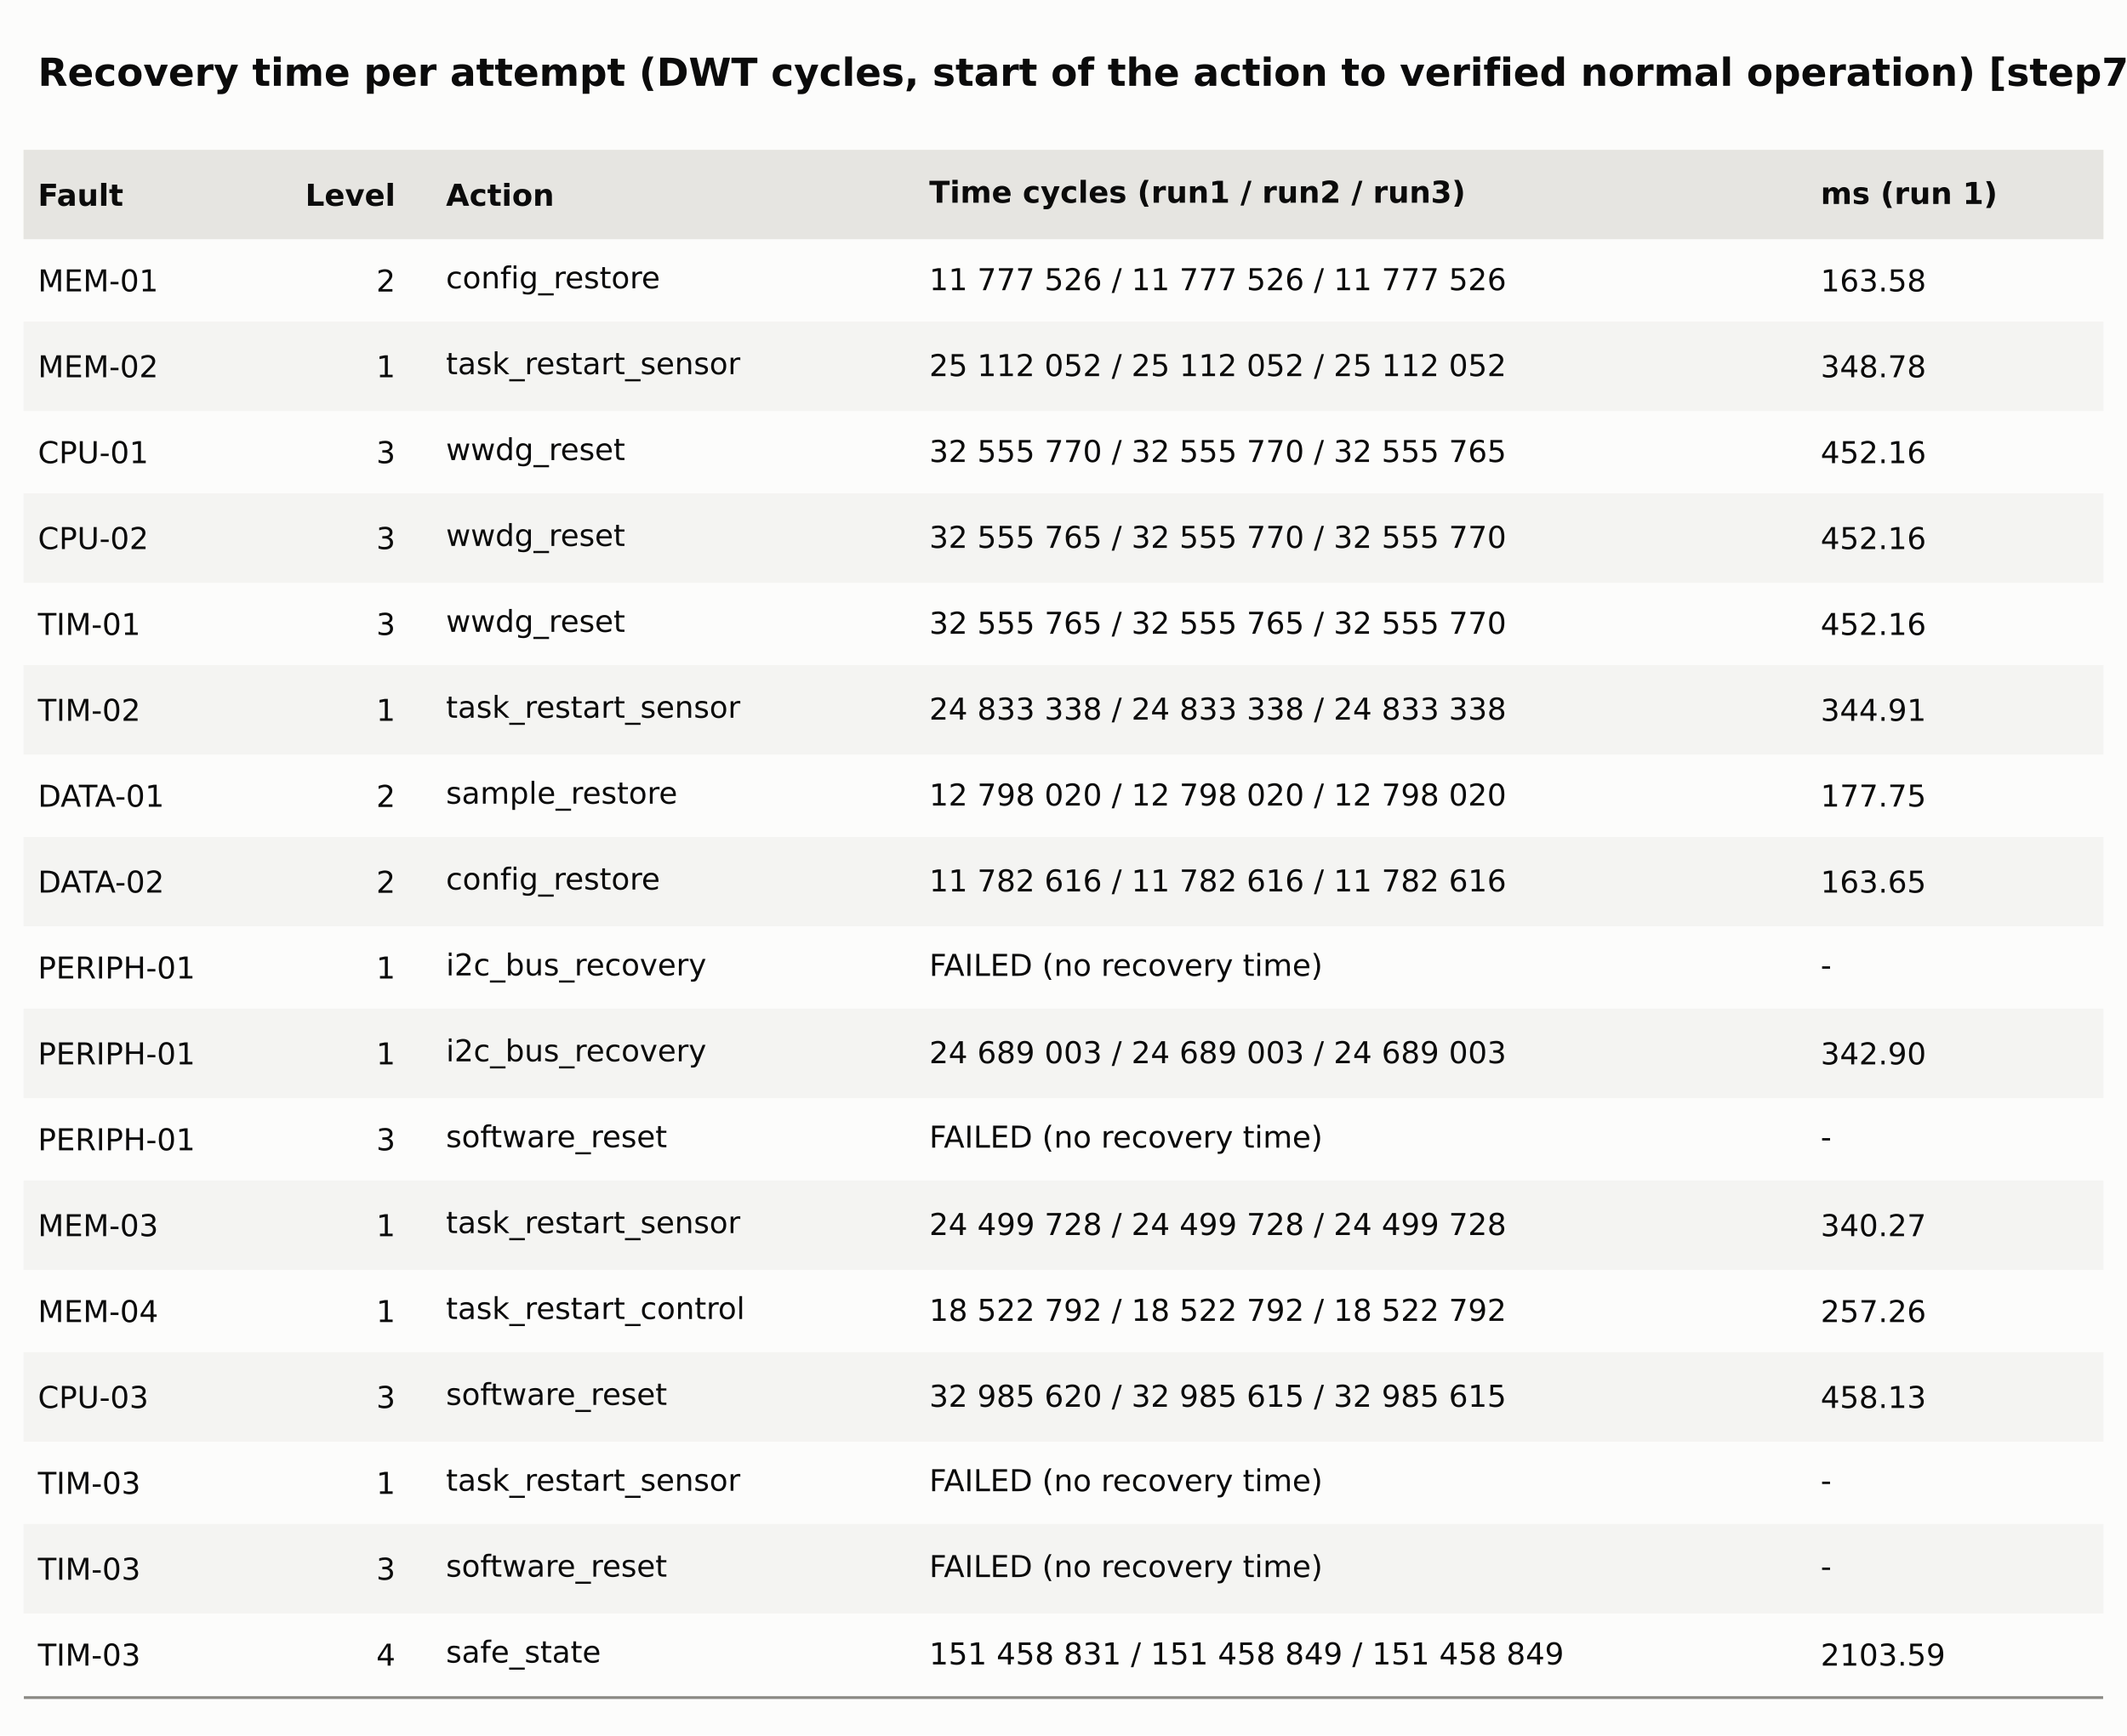
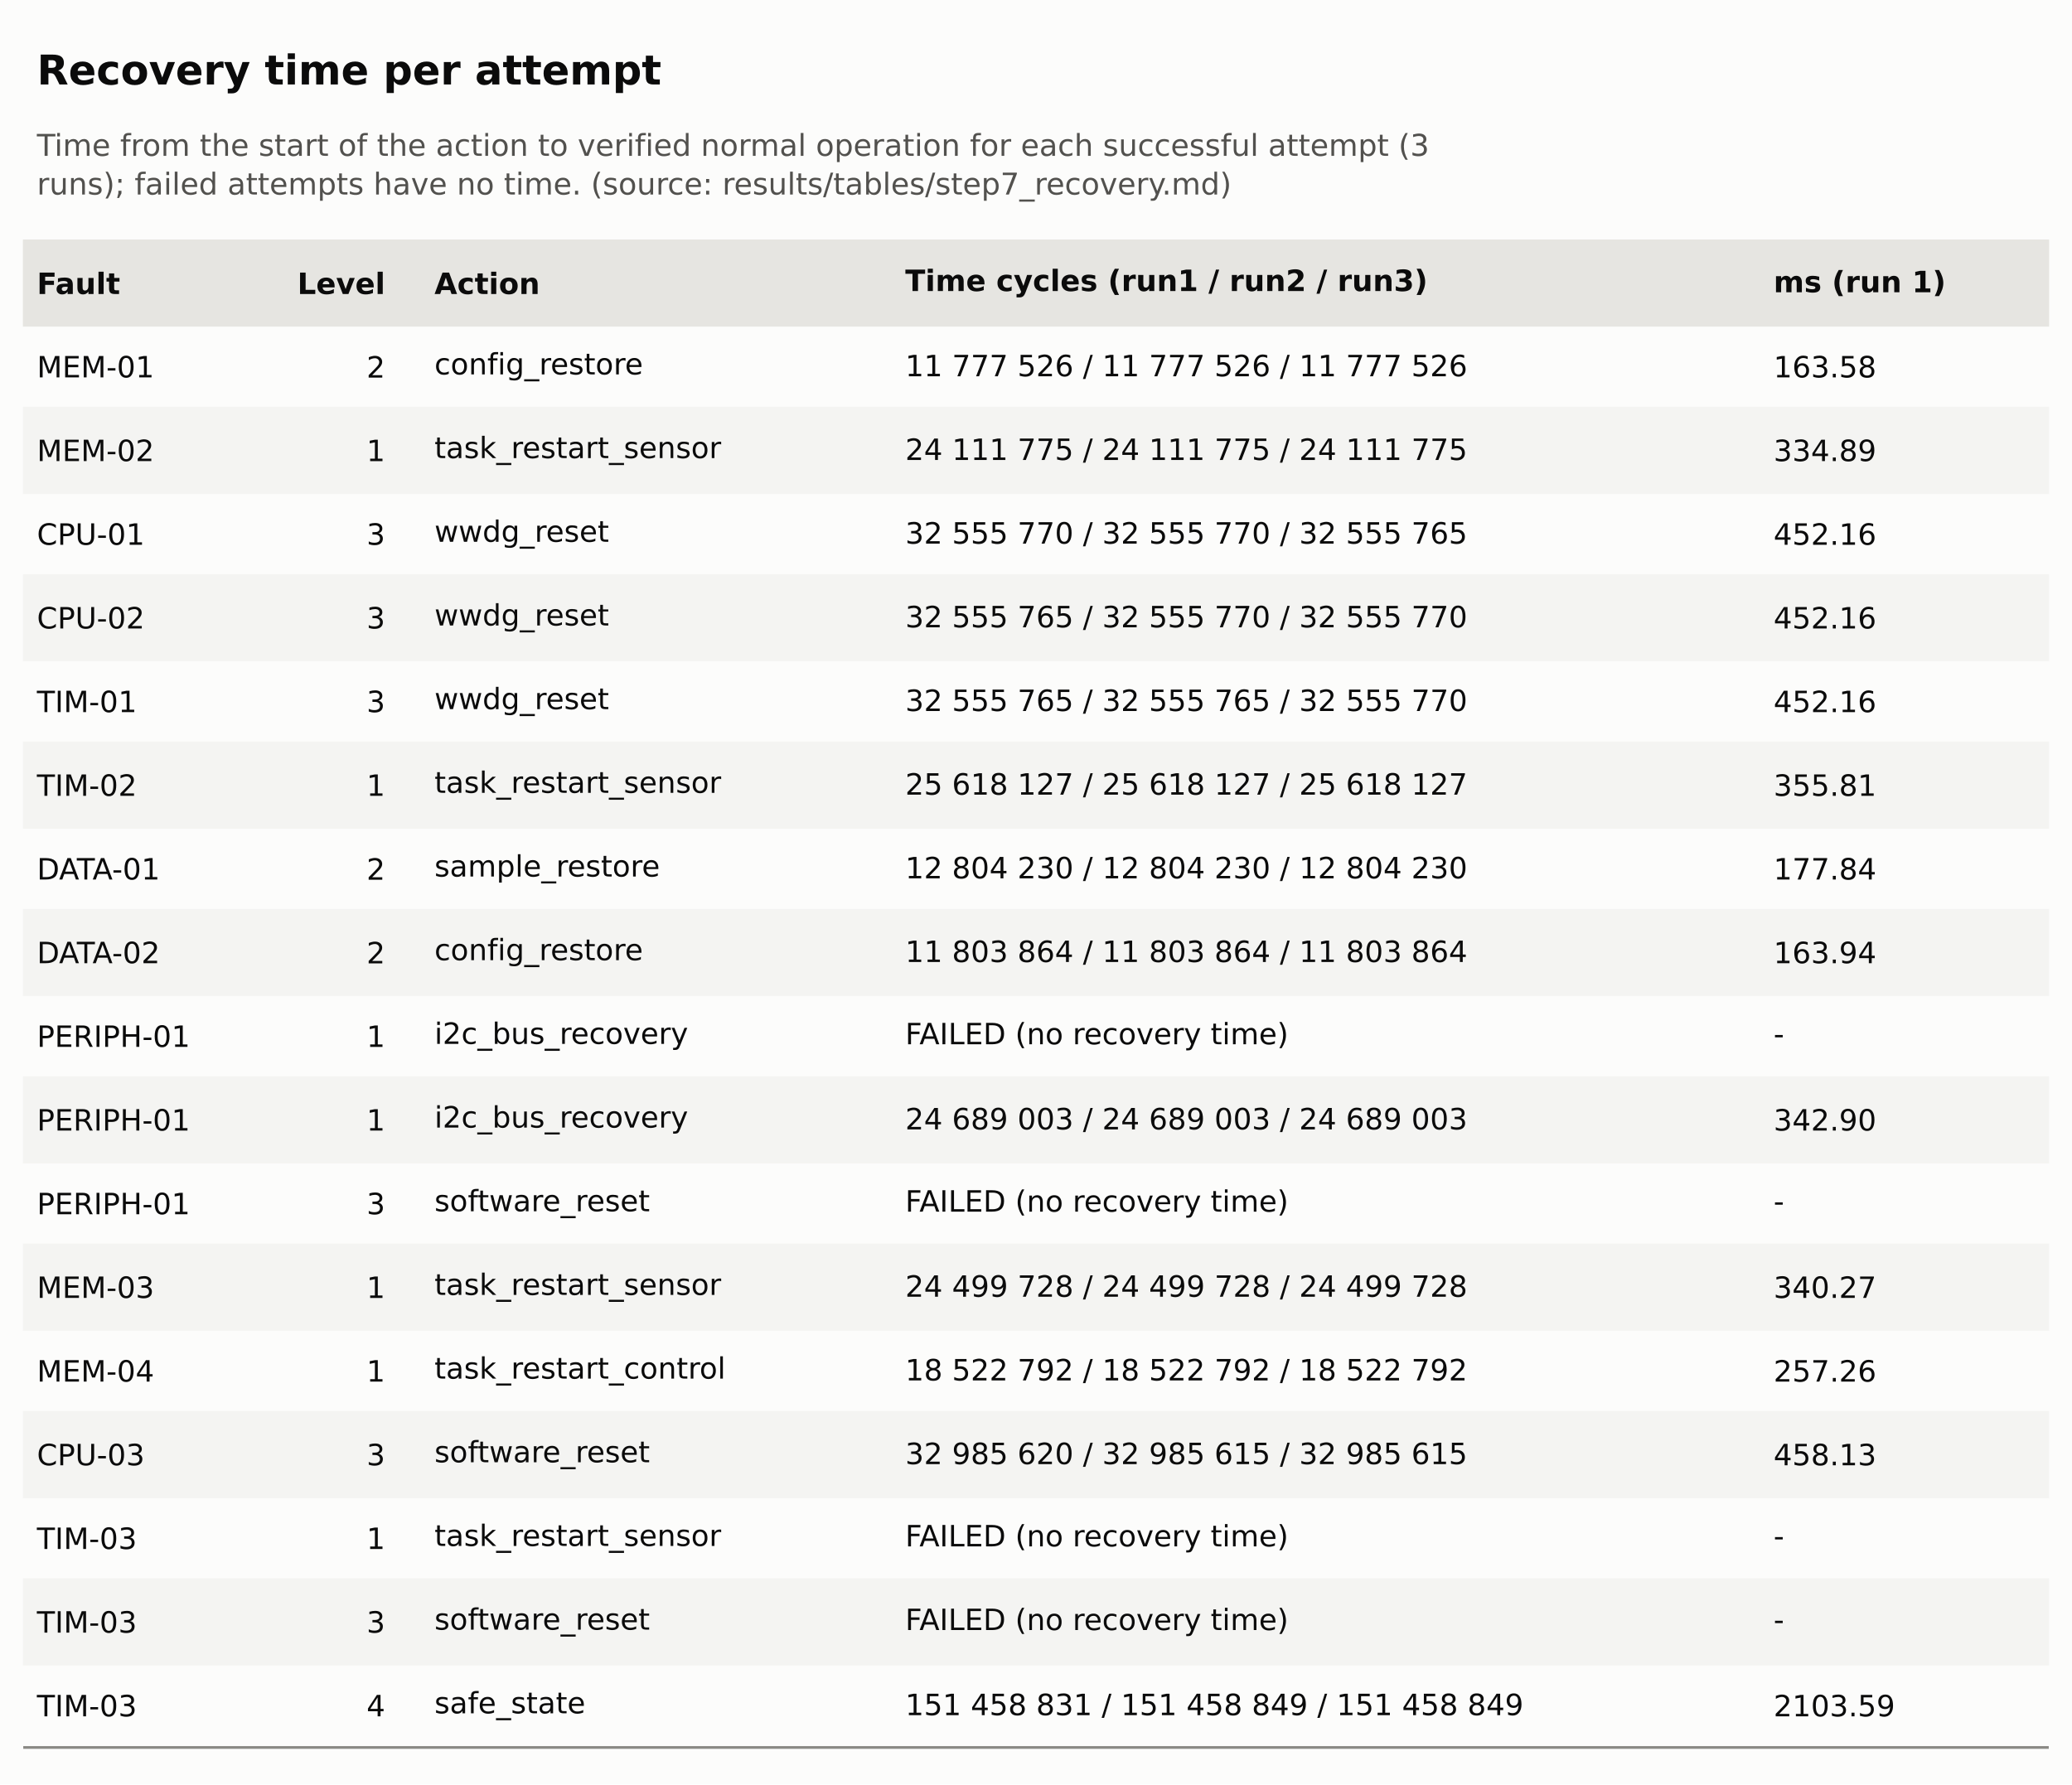
- <svg xmlns="http://www.w3.org/2000/svg" width="606.06pt" height="494.64pt" viewBox="0 0 606.06 494.64" version="1.1">
+ <svg xmlns="http://www.w3.org/2000/svg" width="606.06pt" height="522pt" viewBox="0 0 606.06 522" version="1.1">
  <defs>
    <style type="text/css">*{stroke-linejoin: round; stroke-linecap: butt}</style>
  </defs>
  <g id="figure_1">
    <g id="patch_1">
-       <path d="M 0 494.64  L 606.06 494.64  L 606.06 0  L 0 0  z " style="fill: #fcfcfb" />
+       <path d="M 0 522  L 606.06 522  L 606.06 0  L 0 0  z " style="fill: #fcfcfb" />
    </g>
    <g id="axes_1">
      <g id="patch_2">
-         <path d="M 7.2 67.68  L 598.86 67.68  L 598.86 43.2  L 7.2 43.2  z " clip-path="url(#pc8a772c5dc)" style="fill: #e6e5e1; stroke: #e6e5e1; stroke-linejoin: miter" />
+         <path d="M 7.2 95.04  L 598.86 95.04  L 598.86 70.56  L 7.2 70.56  z " clip-path="url(#pedea0a8bf1)" style="fill: #e6e5e1; stroke: #e6e5e1; stroke-linejoin: miter" />
      </g>
      <g id="patch_3">
-         <path d="M 7.2 116.64  L 598.86 116.64  L 598.86 92.16  L 7.2 92.16  z " clip-path="url(#pc8a772c5dc)" style="fill: #e6e5e1; opacity: 0.35; stroke: #e6e5e1; stroke-linejoin: miter" />
+         <path d="M 7.2 144  L 598.86 144  L 598.86 119.52  L 7.2 119.52  z " clip-path="url(#pedea0a8bf1)" style="fill: #e6e5e1; opacity: 0.35; stroke: #e6e5e1; stroke-linejoin: miter" />
      </g>
      <g id="patch_4">
-         <path d="M 7.2 165.6  L 598.86 165.6  L 598.86 141.12  L 7.2 141.12  z " clip-path="url(#pc8a772c5dc)" style="fill: #e6e5e1; opacity: 0.35; stroke: #e6e5e1; stroke-linejoin: miter" />
+         <path d="M 7.2 192.96  L 598.86 192.96  L 598.86 168.48  L 7.2 168.48  z " clip-path="url(#pedea0a8bf1)" style="fill: #e6e5e1; opacity: 0.35; stroke: #e6e5e1; stroke-linejoin: miter" />
      </g>
      <g id="patch_5">
-         <path d="M 7.2 214.56  L 598.86 214.56  L 598.86 190.08  L 7.2 190.08  z " clip-path="url(#pc8a772c5dc)" style="fill: #e6e5e1; opacity: 0.35; stroke: #e6e5e1; stroke-linejoin: miter" />
+         <path d="M 7.2 241.92  L 598.86 241.92  L 598.86 217.44  L 7.2 217.44  z " clip-path="url(#pedea0a8bf1)" style="fill: #e6e5e1; opacity: 0.35; stroke: #e6e5e1; stroke-linejoin: miter" />
      </g>
      <g id="patch_6">
-         <path d="M 7.2 263.52  L 598.86 263.52  L 598.86 239.04  L 7.2 239.04  z " clip-path="url(#pc8a772c5dc)" style="fill: #e6e5e1; opacity: 0.35; stroke: #e6e5e1; stroke-linejoin: miter" />
+         <path d="M 7.2 290.88  L 598.86 290.88  L 598.86 266.4  L 7.2 266.4  z " clip-path="url(#pedea0a8bf1)" style="fill: #e6e5e1; opacity: 0.35; stroke: #e6e5e1; stroke-linejoin: miter" />
      </g>
      <g id="patch_7">
-         <path d="M 7.2 312.48  L 598.86 312.48  L 598.86 288  L 7.2 288  z " clip-path="url(#pc8a772c5dc)" style="fill: #e6e5e1; opacity: 0.35; stroke: #e6e5e1; stroke-linejoin: miter" />
+         <path d="M 7.2 339.84  L 598.86 339.84  L 598.86 315.36  L 7.2 315.36  z " clip-path="url(#pedea0a8bf1)" style="fill: #e6e5e1; opacity: 0.35; stroke: #e6e5e1; stroke-linejoin: miter" />
      </g>
      <g id="patch_8">
-         <path d="M 7.2 361.44  L 598.86 361.44  L 598.86 336.96  L 7.2 336.96  z " clip-path="url(#pc8a772c5dc)" style="fill: #e6e5e1; opacity: 0.35; stroke: #e6e5e1; stroke-linejoin: miter" />
+         <path d="M 7.2 388.8  L 598.86 388.8  L 598.86 364.32  L 7.2 364.32  z " clip-path="url(#pedea0a8bf1)" style="fill: #e6e5e1; opacity: 0.35; stroke: #e6e5e1; stroke-linejoin: miter" />
      </g>
      <g id="patch_9">
-         <path d="M 7.2 410.4  L 598.86 410.4  L 598.86 385.92  L 7.2 385.92  z " clip-path="url(#pc8a772c5dc)" style="fill: #e6e5e1; opacity: 0.35; stroke: #e6e5e1; stroke-linejoin: miter" />
+         <path d="M 7.2 437.76  L 598.86 437.76  L 598.86 413.28  L 7.2 413.28  z " clip-path="url(#pedea0a8bf1)" style="fill: #e6e5e1; opacity: 0.35; stroke: #e6e5e1; stroke-linejoin: miter" />
      </g>
      <g id="patch_10">
-         <path d="M 7.2 459.36  L 598.86 459.36  L 598.86 434.88  L 7.2 434.88  z " clip-path="url(#pc8a772c5dc)" style="fill: #e6e5e1; opacity: 0.35; stroke: #e6e5e1; stroke-linejoin: miter" />
+         <path d="M 7.2 486.72  L 598.86 486.72  L 598.86 462.24  L 7.2 462.24  z " clip-path="url(#pedea0a8bf1)" style="fill: #e6e5e1; opacity: 0.35; stroke: #e6e5e1; stroke-linejoin: miter" />
      </g>
      <g id="line2d_1">
-         <path d="M 7.2 483.84  L 598.86 483.84  " clip-path="url(#pc8a772c5dc)" style="fill: none; stroke: #8a8984; stroke-width: 0.8; stroke-linecap: square" />
+         <path d="M 7.2 511.2  L 598.86 511.2  " clip-path="url(#pedea0a8bf1)" style="fill: none; stroke: #8a8984; stroke-width: 0.8; stroke-linecap: square" />
      </g>
      <g id="text_1">
-         <text style="font-weight: 700; font-size: 11px; font-family: 'DejaVu Sans'; text-anchor: start; fill: #0b0b0b" x="10.8" y="24.458" transform="rotate(-0 10.8 24.45785)">Recovery time per attempt (DWT cycles, start of the action to verified normal operation)   [step7_recovery.md]</text>
+         <text style="font-weight: 700; font-size: 12px; font-family: 'DejaVu Sans'; text-anchor: start; fill: #0b0b0b" x="10.8" y="24.718" transform="rotate(-0 10.8 24.71766)">Recovery time per attempt</text>
      </g>
      <g id="text_2">
-         <text style="font-weight: 700; font-size: 8.6px; font-family: 'DejaVu Sans'; text-anchor: start; fill: #0b0b0b" x="10.8" y="58.646" transform="rotate(-0 10.8 58.64619)">Fault</text>
+         <text style="font-size: 8.8px; font-family: 'DejaVu Sans'; fill: #52514e" transform="translate(10.8 45.58825)">Time from the start of the action to verified normal operation for each successful attempt (3</text>
+         <text style="font-size: 8.8px; font-family: 'DejaVu Sans'; fill: #52514e" transform="translate(10.8 56.90588)">runs); failed attempts have no time.   (source: results/tables/step7_recovery.md)</text>
      </g>
      <g id="text_3">
-         <text style="font-weight: 700; font-size: 8.6px; font-family: 'DejaVu Sans'; text-anchor: end; fill: #0b0b0b" x="112.68" y="58.646" transform="rotate(-0 112.68 58.64619)">Level</text>
+         <text style="font-weight: 700; font-size: 8.6px; font-family: 'DejaVu Sans'; text-anchor: start; fill: #0b0b0b" x="10.8" y="86.006" transform="rotate(-0 10.8 86.00619)">Fault</text>
      </g>
      <g id="text_4">
-         <text style="font-weight: 700; font-size: 8.6px; font-family: 'DejaVu Sans'; text-anchor: start; fill: #0b0b0b" x="127.08" y="58.646" transform="rotate(-0 127.08 58.64619)">Action</text>
+         <text style="font-weight: 700; font-size: 8.6px; font-family: 'DejaVu Sans'; text-anchor: end; fill: #0b0b0b" x="112.68" y="86.006" transform="rotate(-0 112.68 86.00619)">Level</text>
      </g>
      <g id="text_5">
-         <text style="font-weight: 700; font-size: 8.6px; font-family: 'DejaVu Sans'; text-anchor: start; fill: #0b0b0b" x="264.78" y="57.779" transform="rotate(-0 264.78 57.77947)">Time cycles (run1 / run2 / run3)</text>
+         <text style="font-weight: 700; font-size: 8.6px; font-family: 'DejaVu Sans'; text-anchor: start; fill: #0b0b0b" x="127.08" y="86.006" transform="rotate(-0 127.08 86.00619)">Action</text>
      </g>
      <g id="text_6">
-         <text style="font-weight: 700; font-size: 8.6px; font-family: 'DejaVu Sans'; text-anchor: start; fill: #0b0b0b" x="518.76" y="58.136" transform="rotate(-0 518.76 58.13556)">ms (run 1)</text>
+         <text style="font-weight: 700; font-size: 8.6px; font-family: 'DejaVu Sans'; text-anchor: start; fill: #0b0b0b" x="264.78" y="85.139" transform="rotate(-0 264.78 85.13947)">Time cycles (run1 / run2 / run3)</text>
      </g>
      <g id="text_7">
-         <text style="font-size: 8.6px; font-family: 'DejaVu Sans'; text-anchor: start; fill: #0b0b0b" x="10.8" y="83.05" transform="rotate(-0 10.8 83.05027)">MEM-01</text>
+         <text style="font-weight: 700; font-size: 8.6px; font-family: 'DejaVu Sans'; text-anchor: start; fill: #0b0b0b" x="518.76" y="85.496" transform="rotate(-0 518.76 85.49556)">ms (run 1)</text>
      </g>
      <g id="text_8">
-         <text style="font-size: 8.6px; font-family: 'DejaVu Sans'; text-anchor: end; fill: #0b0b0b" x="112.68" y="83.111" transform="rotate(-0 112.68 83.11141)">2</text>
+         <text style="font-size: 8.6px; font-family: 'DejaVu Sans'; text-anchor: start; fill: #0b0b0b" x="10.8" y="110.41" transform="rotate(-0 10.8 110.4103)">MEM-01</text>
      </g>
      <g id="text_9">
-         <text style="font-size: 8.6px; font-family: 'DejaVu Sans'; text-anchor: start; fill: #0b0b0b" x="127.08" y="82.173" transform="rotate(-0 127.08 82.17347)">config_restore</text>
+         <text style="font-size: 8.6px; font-family: 'DejaVu Sans'; text-anchor: end; fill: #0b0b0b" x="112.68" y="110.471" transform="rotate(-0 112.68 110.4714)">2</text>
      </g>
      <g id="text_10">
-         <text style="font-size: 8.6px; font-family: 'DejaVu Sans'; text-anchor: start; fill: #0b0b0b" x="264.78" y="82.712" transform="rotate(-0 264.78 82.71231)">11 777 526 / 11 777 526 / 11 777 526</text>
+         <text style="font-size: 8.6px; font-family: 'DejaVu Sans'; text-anchor: start; fill: #0b0b0b" x="127.08" y="109.533" transform="rotate(-0 127.08 109.5335)">config_restore</text>
      </g>
      <g id="text_11">
-         <text style="font-size: 8.6px; font-family: 'DejaVu Sans'; text-anchor: start; fill: #0b0b0b" x="518.76" y="83.05" transform="rotate(-0 518.76 83.05027)">163.58</text>
+         <text style="font-size: 8.6px; font-family: 'DejaVu Sans'; text-anchor: start; fill: #0b0b0b" x="264.78" y="110.072" transform="rotate(-0 264.78 110.0723)">11 777 526 / 11 777 526 / 11 777 526</text>
      </g>
      <g id="text_12">
-         <text style="font-size: 8.6px; font-family: 'DejaVu Sans'; text-anchor: start; fill: #0b0b0b" x="10.8" y="107.53" transform="rotate(-0 10.8 107.5303)">MEM-02</text>
+         <text style="font-size: 8.6px; font-family: 'DejaVu Sans'; text-anchor: start; fill: #0b0b0b" x="518.76" y="110.41" transform="rotate(-0 518.76 110.4103)">163.58</text>
      </g>
      <g id="text_13">
-         <text style="font-size: 8.6px; font-family: 'DejaVu Sans'; text-anchor: end; fill: #0b0b0b" x="112.68" y="107.535" transform="rotate(-0 112.68 107.535)">1</text>
+         <text style="font-size: 8.6px; font-family: 'DejaVu Sans'; text-anchor: start; fill: #0b0b0b" x="10.8" y="134.89" transform="rotate(-0 10.8 134.8903)">MEM-02</text>
      </g>
      <g id="text_14">
-         <text style="font-size: 8.6px; font-family: 'DejaVu Sans'; text-anchor: start; fill: #0b0b0b" x="127.08" y="106.653" transform="rotate(-0 127.08 106.6535)">task_restart_sensor</text>
+         <text style="font-size: 8.6px; font-family: 'DejaVu Sans'; text-anchor: end; fill: #0b0b0b" x="112.68" y="134.895" transform="rotate(-0 112.68 134.895)">1</text>
      </g>
      <g id="text_15">
-         <text style="font-size: 8.6px; font-family: 'DejaVu Sans'; text-anchor: start; fill: #0b0b0b" x="264.78" y="107.192" transform="rotate(-0 264.78 107.1923)">25 112 052 / 25 112 052 / 25 112 052</text>
+         <text style="font-size: 8.6px; font-family: 'DejaVu Sans'; text-anchor: start; fill: #0b0b0b" x="127.08" y="134.013" transform="rotate(-0 127.08 134.0135)">task_restart_sensor</text>
      </g>
      <g id="text_16">
-         <text style="font-size: 8.6px; font-family: 'DejaVu Sans'; text-anchor: start; fill: #0b0b0b" x="518.76" y="107.53" transform="rotate(-0 518.76 107.5303)">348.78</text>
+         <text style="font-size: 8.6px; font-family: 'DejaVu Sans'; text-anchor: start; fill: #0b0b0b" x="264.78" y="134.552" transform="rotate(-0 264.78 134.5523)">24 111 775 / 24 111 775 / 24 111 775</text>
      </g>
      <g id="text_17">
-         <text style="font-size: 8.6px; font-family: 'DejaVu Sans'; text-anchor: start; fill: #0b0b0b" x="10.8" y="132.01" transform="rotate(-0 10.8 132.0103)">CPU-01</text>
+         <text style="font-size: 8.6px; font-family: 'DejaVu Sans'; text-anchor: start; fill: #0b0b0b" x="518.76" y="134.89" transform="rotate(-0 518.76 134.8903)">334.89</text>
      </g>
      <g id="text_18">
-         <text style="font-size: 8.6px; font-family: 'DejaVu Sans'; text-anchor: end; fill: #0b0b0b" x="112.68" y="132.01" transform="rotate(-0 112.68 132.0103)">3</text>
+         <text style="font-size: 8.6px; font-family: 'DejaVu Sans'; text-anchor: start; fill: #0b0b0b" x="10.8" y="159.37" transform="rotate(-0 10.8 159.3703)">CPU-01</text>
      </g>
      <g id="text_19">
-         <text style="font-size: 8.6px; font-family: 'DejaVu Sans'; text-anchor: start; fill: #0b0b0b" x="127.08" y="131.133" transform="rotate(-0 127.08 131.1335)">wwdg_reset</text>
+         <text style="font-size: 8.6px; font-family: 'DejaVu Sans'; text-anchor: end; fill: #0b0b0b" x="112.68" y="159.37" transform="rotate(-0 112.68 159.3703)">3</text>
      </g>
      <g id="text_20">
-         <text style="font-size: 8.6px; font-family: 'DejaVu Sans'; text-anchor: start; fill: #0b0b0b" x="264.78" y="131.672" transform="rotate(-0 264.78 131.6723)">32 555 770 / 32 555 770 / 32 555 765</text>
+         <text style="font-size: 8.6px; font-family: 'DejaVu Sans'; text-anchor: start; fill: #0b0b0b" x="127.08" y="158.493" transform="rotate(-0 127.08 158.4935)">wwdg_reset</text>
      </g>
      <g id="text_21">
-         <text style="font-size: 8.6px; font-family: 'DejaVu Sans'; text-anchor: start; fill: #0b0b0b" x="518.76" y="132.01" transform="rotate(-0 518.76 132.0103)">452.16</text>
+         <text style="font-size: 8.6px; font-family: 'DejaVu Sans'; text-anchor: start; fill: #0b0b0b" x="264.78" y="159.032" transform="rotate(-0 264.78 159.0323)">32 555 770 / 32 555 770 / 32 555 765</text>
      </g>
      <g id="text_22">
-         <text style="font-size: 8.6px; font-family: 'DejaVu Sans'; text-anchor: start; fill: #0b0b0b" x="10.8" y="156.49" transform="rotate(-0 10.8 156.4903)">CPU-02</text>
+         <text style="font-size: 8.6px; font-family: 'DejaVu Sans'; text-anchor: start; fill: #0b0b0b" x="518.76" y="159.37" transform="rotate(-0 518.76 159.3703)">452.16</text>
      </g>
      <g id="text_23">
-         <text style="font-size: 8.6px; font-family: 'DejaVu Sans'; text-anchor: end; fill: #0b0b0b" x="112.68" y="156.49" transform="rotate(-0 112.68 156.4903)">3</text>
+         <text style="font-size: 8.6px; font-family: 'DejaVu Sans'; text-anchor: start; fill: #0b0b0b" x="10.8" y="183.85" transform="rotate(-0 10.8 183.8503)">CPU-02</text>
      </g>
      <g id="text_24">
-         <text style="font-size: 8.6px; font-family: 'DejaVu Sans'; text-anchor: start; fill: #0b0b0b" x="127.08" y="155.613" transform="rotate(-0 127.08 155.6135)">wwdg_reset</text>
+         <text style="font-size: 8.6px; font-family: 'DejaVu Sans'; text-anchor: end; fill: #0b0b0b" x="112.68" y="183.85" transform="rotate(-0 112.68 183.8503)">3</text>
      </g>
      <g id="text_25">
-         <text style="font-size: 8.6px; font-family: 'DejaVu Sans'; text-anchor: start; fill: #0b0b0b" x="264.78" y="156.152" transform="rotate(-0 264.78 156.1523)">32 555 765 / 32 555 770 / 32 555 770</text>
+         <text style="font-size: 8.6px; font-family: 'DejaVu Sans'; text-anchor: start; fill: #0b0b0b" x="127.08" y="182.973" transform="rotate(-0 127.08 182.9735)">wwdg_reset</text>
      </g>
      <g id="text_26">
-         <text style="font-size: 8.6px; font-family: 'DejaVu Sans'; text-anchor: start; fill: #0b0b0b" x="518.76" y="156.49" transform="rotate(-0 518.76 156.4903)">452.16</text>
+         <text style="font-size: 8.6px; font-family: 'DejaVu Sans'; text-anchor: start; fill: #0b0b0b" x="264.78" y="183.512" transform="rotate(-0 264.78 183.5123)">32 555 765 / 32 555 770 / 32 555 770</text>
      </g>
      <g id="text_27">
-         <text style="font-size: 8.6px; font-family: 'DejaVu Sans'; text-anchor: start; fill: #0b0b0b" x="10.8" y="180.97" transform="rotate(-0 10.8 180.9703)">TIM-01</text>
+         <text style="font-size: 8.6px; font-family: 'DejaVu Sans'; text-anchor: start; fill: #0b0b0b" x="518.76" y="183.85" transform="rotate(-0 518.76 183.8503)">452.16</text>
      </g>
      <g id="text_28">
-         <text style="font-size: 8.6px; font-family: 'DejaVu Sans'; text-anchor: end; fill: #0b0b0b" x="112.68" y="180.97" transform="rotate(-0 112.68 180.9703)">3</text>
+         <text style="font-size: 8.6px; font-family: 'DejaVu Sans'; text-anchor: start; fill: #0b0b0b" x="10.8" y="208.33" transform="rotate(-0 10.8 208.3303)">TIM-01</text>
      </g>
      <g id="text_29">
-         <text style="font-size: 8.6px; font-family: 'DejaVu Sans'; text-anchor: start; fill: #0b0b0b" x="127.08" y="180.093" transform="rotate(-0 127.08 180.0935)">wwdg_reset</text>
+         <text style="font-size: 8.6px; font-family: 'DejaVu Sans'; text-anchor: end; fill: #0b0b0b" x="112.68" y="208.33" transform="rotate(-0 112.68 208.3303)">3</text>
      </g>
      <g id="text_30">
-         <text style="font-size: 8.6px; font-family: 'DejaVu Sans'; text-anchor: start; fill: #0b0b0b" x="264.78" y="180.632" transform="rotate(-0 264.78 180.6323)">32 555 765 / 32 555 765 / 32 555 770</text>
+         <text style="font-size: 8.6px; font-family: 'DejaVu Sans'; text-anchor: start; fill: #0b0b0b" x="127.08" y="207.453" transform="rotate(-0 127.08 207.4535)">wwdg_reset</text>
      </g>
      <g id="text_31">
-         <text style="font-size: 8.6px; font-family: 'DejaVu Sans'; text-anchor: start; fill: #0b0b0b" x="518.76" y="180.97" transform="rotate(-0 518.76 180.9703)">452.16</text>
+         <text style="font-size: 8.6px; font-family: 'DejaVu Sans'; text-anchor: start; fill: #0b0b0b" x="264.78" y="207.992" transform="rotate(-0 264.78 207.9923)">32 555 765 / 32 555 765 / 32 555 770</text>
      </g>
      <g id="text_32">
-         <text style="font-size: 8.6px; font-family: 'DejaVu Sans'; text-anchor: start; fill: #0b0b0b" x="10.8" y="205.45" transform="rotate(-0 10.8 205.4503)">TIM-02</text>
+         <text style="font-size: 8.6px; font-family: 'DejaVu Sans'; text-anchor: start; fill: #0b0b0b" x="518.76" y="208.33" transform="rotate(-0 518.76 208.3303)">452.16</text>
      </g>
      <g id="text_33">
-         <text style="font-size: 8.6px; font-family: 'DejaVu Sans'; text-anchor: end; fill: #0b0b0b" x="112.68" y="205.455" transform="rotate(-0 112.68 205.455)">1</text>
+         <text style="font-size: 8.6px; font-family: 'DejaVu Sans'; text-anchor: start; fill: #0b0b0b" x="10.8" y="232.81" transform="rotate(-0 10.8 232.8103)">TIM-02</text>
      </g>
      <g id="text_34">
-         <text style="font-size: 8.6px; font-family: 'DejaVu Sans'; text-anchor: start; fill: #0b0b0b" x="127.08" y="204.573" transform="rotate(-0 127.08 204.5735)">task_restart_sensor</text>
+         <text style="font-size: 8.6px; font-family: 'DejaVu Sans'; text-anchor: end; fill: #0b0b0b" x="112.68" y="232.815" transform="rotate(-0 112.68 232.815)">1</text>
      </g>
      <g id="text_35">
-         <text style="font-size: 8.6px; font-family: 'DejaVu Sans'; text-anchor: start; fill: #0b0b0b" x="264.78" y="205.112" transform="rotate(-0 264.78 205.1123)">24 833 338 / 24 833 338 / 24 833 338</text>
+         <text style="font-size: 8.6px; font-family: 'DejaVu Sans'; text-anchor: start; fill: #0b0b0b" x="127.08" y="231.933" transform="rotate(-0 127.08 231.9335)">task_restart_sensor</text>
      </g>
      <g id="text_36">
-         <text style="font-size: 8.6px; font-family: 'DejaVu Sans'; text-anchor: start; fill: #0b0b0b" x="518.76" y="205.45" transform="rotate(-0 518.76 205.4503)">344.91</text>
+         <text style="font-size: 8.6px; font-family: 'DejaVu Sans'; text-anchor: start; fill: #0b0b0b" x="264.78" y="232.472" transform="rotate(-0 264.78 232.4723)">25 618 127 / 25 618 127 / 25 618 127</text>
      </g>
      <g id="text_37">
-         <text style="font-size: 8.6px; font-family: 'DejaVu Sans'; text-anchor: start; fill: #0b0b0b" x="10.8" y="229.93" transform="rotate(-0 10.8 229.9303)">DATA-01</text>
+         <text style="font-size: 8.6px; font-family: 'DejaVu Sans'; text-anchor: start; fill: #0b0b0b" x="518.76" y="232.81" transform="rotate(-0 518.76 232.8103)">355.81</text>
      </g>
      <g id="text_38">
-         <text style="font-size: 8.6px; font-family: 'DejaVu Sans'; text-anchor: end; fill: #0b0b0b" x="112.68" y="229.991" transform="rotate(-0 112.68 229.9914)">2</text>
+         <text style="font-size: 8.6px; font-family: 'DejaVu Sans'; text-anchor: start; fill: #0b0b0b" x="10.8" y="257.29" transform="rotate(-0 10.8 257.2903)">DATA-01</text>
      </g>
      <g id="text_39">
-         <text style="font-size: 8.6px; font-family: 'DejaVu Sans'; text-anchor: start; fill: #0b0b0b" x="127.08" y="229.053" transform="rotate(-0 127.08 229.0535)">sample_restore</text>
+         <text style="font-size: 8.6px; font-family: 'DejaVu Sans'; text-anchor: end; fill: #0b0b0b" x="112.68" y="257.351" transform="rotate(-0 112.68 257.3514)">2</text>
      </g>
      <g id="text_40">
-         <text style="font-size: 8.6px; font-family: 'DejaVu Sans'; text-anchor: start; fill: #0b0b0b" x="264.78" y="229.592" transform="rotate(-0 264.78 229.5923)">12 798 020 / 12 798 020 / 12 798 020</text>
+         <text style="font-size: 8.6px; font-family: 'DejaVu Sans'; text-anchor: start; fill: #0b0b0b" x="127.08" y="256.413" transform="rotate(-0 127.08 256.4135)">sample_restore</text>
      </g>
      <g id="text_41">
-         <text style="font-size: 8.6px; font-family: 'DejaVu Sans'; text-anchor: start; fill: #0b0b0b" x="518.76" y="229.874" transform="rotate(-0 518.76 229.8738)">177.75</text>
+         <text style="font-size: 8.6px; font-family: 'DejaVu Sans'; text-anchor: start; fill: #0b0b0b" x="264.78" y="256.952" transform="rotate(-0 264.78 256.9523)">12 804 230 / 12 804 230 / 12 804 230</text>
      </g>
      <g id="text_42">
-         <text style="font-size: 8.6px; font-family: 'DejaVu Sans'; text-anchor: start; fill: #0b0b0b" x="10.8" y="254.41" transform="rotate(-0 10.8 254.4103)">DATA-02</text>
+         <text style="font-size: 8.6px; font-family: 'DejaVu Sans'; text-anchor: start; fill: #0b0b0b" x="518.76" y="257.29" transform="rotate(-0 518.76 257.2903)">177.84</text>
      </g>
      <g id="text_43">
-         <text style="font-size: 8.6px; font-family: 'DejaVu Sans'; text-anchor: end; fill: #0b0b0b" x="112.68" y="254.471" transform="rotate(-0 112.68 254.4714)">2</text>
+         <text style="font-size: 8.6px; font-family: 'DejaVu Sans'; text-anchor: start; fill: #0b0b0b" x="10.8" y="281.77" transform="rotate(-0 10.8 281.7703)">DATA-02</text>
      </g>
      <g id="text_44">
-         <text style="font-size: 8.6px; font-family: 'DejaVu Sans'; text-anchor: start; fill: #0b0b0b" x="127.08" y="253.533" transform="rotate(-0 127.08 253.5335)">config_restore</text>
+         <text style="font-size: 8.6px; font-family: 'DejaVu Sans'; text-anchor: end; fill: #0b0b0b" x="112.68" y="281.831" transform="rotate(-0 112.68 281.8314)">2</text>
      </g>
      <g id="text_45">
-         <text style="font-size: 8.6px; font-family: 'DejaVu Sans'; text-anchor: start; fill: #0b0b0b" x="264.78" y="254.072" transform="rotate(-0 264.78 254.0723)">11 782 616 / 11 782 616 / 11 782 616</text>
+         <text style="font-size: 8.6px; font-family: 'DejaVu Sans'; text-anchor: start; fill: #0b0b0b" x="127.08" y="280.893" transform="rotate(-0 127.08 280.8935)">config_restore</text>
      </g>
      <g id="text_46">
-         <text style="font-size: 8.6px; font-family: 'DejaVu Sans'; text-anchor: start; fill: #0b0b0b" x="518.76" y="254.41" transform="rotate(-0 518.76 254.4103)">163.65</text>
+         <text style="font-size: 8.6px; font-family: 'DejaVu Sans'; text-anchor: start; fill: #0b0b0b" x="264.78" y="281.432" transform="rotate(-0 264.78 281.4323)">11 803 864 / 11 803 864 / 11 803 864</text>
      </g>
      <g id="text_47">
-         <text style="font-size: 8.6px; font-family: 'DejaVu Sans'; text-anchor: start; fill: #0b0b0b" x="10.8" y="278.89" transform="rotate(-0 10.8 278.8903)">PERIPH-01</text>
+         <text style="font-size: 8.6px; font-family: 'DejaVu Sans'; text-anchor: start; fill: #0b0b0b" x="518.76" y="281.77" transform="rotate(-0 518.76 281.7703)">163.94</text>
      </g>
      <g id="text_48">
-         <text style="font-size: 8.6px; font-family: 'DejaVu Sans'; text-anchor: end; fill: #0b0b0b" x="112.68" y="278.895" transform="rotate(-0 112.68 278.895)">1</text>
+         <text style="font-size: 8.6px; font-family: 'DejaVu Sans'; text-anchor: start; fill: #0b0b0b" x="10.8" y="306.25" transform="rotate(-0 10.8 306.2503)">PERIPH-01</text>
      </g>
      <g id="text_49">
-         <text style="font-size: 8.6px; font-family: 'DejaVu Sans'; text-anchor: start; fill: #0b0b0b" x="127.08" y="278.013" transform="rotate(-0 127.08 278.0135)">i2c_bus_recovery</text>
+         <text style="font-size: 8.6px; font-family: 'DejaVu Sans'; text-anchor: end; fill: #0b0b0b" x="112.68" y="306.255" transform="rotate(-0 112.68 306.255)">1</text>
      </g>
      <g id="text_50">
-         <text style="font-size: 8.6px; font-family: 'DejaVu Sans'; text-anchor: start; fill: #0b0b0b" x="264.78" y="278.133" transform="rotate(-0 264.78 278.1331)">FAILED (no recovery time)</text>
+         <text style="font-size: 8.6px; font-family: 'DejaVu Sans'; text-anchor: start; fill: #0b0b0b" x="127.08" y="305.373" transform="rotate(-0 127.08 305.3735)">i2c_bus_recovery</text>
      </g>
      <g id="text_51">
-         <text style="font-size: 8.6px; font-family: 'DejaVu Sans'; text-anchor: start; fill: #0b0b0b" x="518.76" y="278.116" transform="rotate(-0 518.76 278.1156)">-</text>
+         <text style="font-size: 8.6px; font-family: 'DejaVu Sans'; text-anchor: start; fill: #0b0b0b" x="264.78" y="305.493" transform="rotate(-0 264.78 305.4931)">FAILED (no recovery time)</text>
      </g>
      <g id="text_52">
-         <text style="font-size: 8.6px; font-family: 'DejaVu Sans'; text-anchor: start; fill: #0b0b0b" x="10.8" y="303.37" transform="rotate(-0 10.8 303.3703)">PERIPH-01</text>
+         <text style="font-size: 8.6px; font-family: 'DejaVu Sans'; text-anchor: start; fill: #0b0b0b" x="518.76" y="305.476" transform="rotate(-0 518.76 305.4756)">-</text>
      </g>
      <g id="text_53">
-         <text style="font-size: 8.6px; font-family: 'DejaVu Sans'; text-anchor: end; fill: #0b0b0b" x="112.68" y="303.375" transform="rotate(-0 112.68 303.375)">1</text>
+         <text style="font-size: 8.6px; font-family: 'DejaVu Sans'; text-anchor: start; fill: #0b0b0b" x="10.8" y="330.73" transform="rotate(-0 10.8 330.7303)">PERIPH-01</text>
      </g>
      <g id="text_54">
-         <text style="font-size: 8.6px; font-family: 'DejaVu Sans'; text-anchor: start; fill: #0b0b0b" x="127.08" y="302.493" transform="rotate(-0 127.08 302.4935)">i2c_bus_recovery</text>
+         <text style="font-size: 8.6px; font-family: 'DejaVu Sans'; text-anchor: end; fill: #0b0b0b" x="112.68" y="330.735" transform="rotate(-0 112.68 330.735)">1</text>
      </g>
      <g id="text_55">
-         <text style="font-size: 8.6px; font-family: 'DejaVu Sans'; text-anchor: start; fill: #0b0b0b" x="264.78" y="303.032" transform="rotate(-0 264.78 303.0323)">24 689 003 / 24 689 003 / 24 689 003</text>
+         <text style="font-size: 8.6px; font-family: 'DejaVu Sans'; text-anchor: start; fill: #0b0b0b" x="127.08" y="329.853" transform="rotate(-0 127.08 329.8535)">i2c_bus_recovery</text>
      </g>
      <g id="text_56">
-         <text style="font-size: 8.6px; font-family: 'DejaVu Sans'; text-anchor: start; fill: #0b0b0b" x="518.76" y="303.37" transform="rotate(-0 518.76 303.3703)">342.90</text>
+         <text style="font-size: 8.6px; font-family: 'DejaVu Sans'; text-anchor: start; fill: #0b0b0b" x="264.78" y="330.392" transform="rotate(-0 264.78 330.3923)">24 689 003 / 24 689 003 / 24 689 003</text>
      </g>
      <g id="text_57">
-         <text style="font-size: 8.6px; font-family: 'DejaVu Sans'; text-anchor: start; fill: #0b0b0b" x="10.8" y="327.85" transform="rotate(-0 10.8 327.8503)">PERIPH-01</text>
+         <text style="font-size: 8.6px; font-family: 'DejaVu Sans'; text-anchor: start; fill: #0b0b0b" x="518.76" y="330.73" transform="rotate(-0 518.76 330.7303)">342.90</text>
      </g>
      <g id="text_58">
-         <text style="font-size: 8.6px; font-family: 'DejaVu Sans'; text-anchor: end; fill: #0b0b0b" x="112.68" y="327.85" transform="rotate(-0 112.68 327.8503)">3</text>
+         <text style="font-size: 8.6px; font-family: 'DejaVu Sans'; text-anchor: start; fill: #0b0b0b" x="10.8" y="355.21" transform="rotate(-0 10.8 355.2103)">PERIPH-01</text>
      </g>
      <g id="text_59">
-         <text style="font-size: 8.6px; font-family: 'DejaVu Sans'; text-anchor: start; fill: #0b0b0b" x="127.08" y="326.973" transform="rotate(-0 127.08 326.9735)">software_reset</text>
+         <text style="font-size: 8.6px; font-family: 'DejaVu Sans'; text-anchor: end; fill: #0b0b0b" x="112.68" y="355.21" transform="rotate(-0 112.68 355.2103)">3</text>
      </g>
      <g id="text_60">
-         <text style="font-size: 8.6px; font-family: 'DejaVu Sans'; text-anchor: start; fill: #0b0b0b" x="264.78" y="327.093" transform="rotate(-0 264.78 327.0931)">FAILED (no recovery time)</text>
+         <text style="font-size: 8.6px; font-family: 'DejaVu Sans'; text-anchor: start; fill: #0b0b0b" x="127.08" y="354.333" transform="rotate(-0 127.08 354.3335)">software_reset</text>
      </g>
      <g id="text_61">
-         <text style="font-size: 8.6px; font-family: 'DejaVu Sans'; text-anchor: start; fill: #0b0b0b" x="518.76" y="327.076" transform="rotate(-0 518.76 327.0756)">-</text>
+         <text style="font-size: 8.6px; font-family: 'DejaVu Sans'; text-anchor: start; fill: #0b0b0b" x="264.78" y="354.453" transform="rotate(-0 264.78 354.4531)">FAILED (no recovery time)</text>
      </g>
      <g id="text_62">
-         <text style="font-size: 8.6px; font-family: 'DejaVu Sans'; text-anchor: start; fill: #0b0b0b" x="10.8" y="352.33" transform="rotate(-0 10.8 352.3303)">MEM-03</text>
+         <text style="font-size: 8.6px; font-family: 'DejaVu Sans'; text-anchor: start; fill: #0b0b0b" x="518.76" y="354.436" transform="rotate(-0 518.76 354.4356)">-</text>
      </g>
      <g id="text_63">
-         <text style="font-size: 8.6px; font-family: 'DejaVu Sans'; text-anchor: end; fill: #0b0b0b" x="112.68" y="352.335" transform="rotate(-0 112.68 352.335)">1</text>
+         <text style="font-size: 8.6px; font-family: 'DejaVu Sans'; text-anchor: start; fill: #0b0b0b" x="10.8" y="379.69" transform="rotate(-0 10.8 379.6903)">MEM-03</text>
      </g>
      <g id="text_64">
-         <text style="font-size: 8.6px; font-family: 'DejaVu Sans'; text-anchor: start; fill: #0b0b0b" x="127.08" y="351.453" transform="rotate(-0 127.08 351.4535)">task_restart_sensor</text>
+         <text style="font-size: 8.6px; font-family: 'DejaVu Sans'; text-anchor: end; fill: #0b0b0b" x="112.68" y="379.695" transform="rotate(-0 112.68 379.695)">1</text>
      </g>
      <g id="text_65">
-         <text style="font-size: 8.6px; font-family: 'DejaVu Sans'; text-anchor: start; fill: #0b0b0b" x="264.78" y="351.992" transform="rotate(-0 264.78 351.9923)">24 499 728 / 24 499 728 / 24 499 728</text>
+         <text style="font-size: 8.6px; font-family: 'DejaVu Sans'; text-anchor: start; fill: #0b0b0b" x="127.08" y="378.813" transform="rotate(-0 127.08 378.8135)">task_restart_sensor</text>
      </g>
      <g id="text_66">
-         <text style="font-size: 8.6px; font-family: 'DejaVu Sans'; text-anchor: start; fill: #0b0b0b" x="518.76" y="352.33" transform="rotate(-0 518.76 352.3303)">340.27</text>
+         <text style="font-size: 8.6px; font-family: 'DejaVu Sans'; text-anchor: start; fill: #0b0b0b" x="264.78" y="379.352" transform="rotate(-0 264.78 379.3523)">24 499 728 / 24 499 728 / 24 499 728</text>
      </g>
      <g id="text_67">
-         <text style="font-size: 8.6px; font-family: 'DejaVu Sans'; text-anchor: start; fill: #0b0b0b" x="10.8" y="376.81" transform="rotate(-0 10.8 376.8103)">MEM-04</text>
+         <text style="font-size: 8.6px; font-family: 'DejaVu Sans'; text-anchor: start; fill: #0b0b0b" x="518.76" y="379.69" transform="rotate(-0 518.76 379.6903)">340.27</text>
      </g>
      <g id="text_68">
-         <text style="font-size: 8.6px; font-family: 'DejaVu Sans'; text-anchor: end; fill: #0b0b0b" x="112.68" y="376.815" transform="rotate(-0 112.68 376.815)">1</text>
+         <text style="font-size: 8.6px; font-family: 'DejaVu Sans'; text-anchor: start; fill: #0b0b0b" x="10.8" y="404.17" transform="rotate(-0 10.8 404.1703)">MEM-04</text>
      </g>
      <g id="text_69">
-         <text style="font-size: 8.6px; font-family: 'DejaVu Sans'; text-anchor: start; fill: #0b0b0b" x="127.08" y="375.933" transform="rotate(-0 127.08 375.9335)">task_restart_control</text>
+         <text style="font-size: 8.6px; font-family: 'DejaVu Sans'; text-anchor: end; fill: #0b0b0b" x="112.68" y="404.175" transform="rotate(-0 112.68 404.175)">1</text>
      </g>
      <g id="text_70">
-         <text style="font-size: 8.6px; font-family: 'DejaVu Sans'; text-anchor: start; fill: #0b0b0b" x="264.78" y="376.472" transform="rotate(-0 264.78 376.4723)">18 522 792 / 18 522 792 / 18 522 792</text>
+         <text style="font-size: 8.6px; font-family: 'DejaVu Sans'; text-anchor: start; fill: #0b0b0b" x="127.08" y="403.293" transform="rotate(-0 127.08 403.2935)">task_restart_control</text>
      </g>
      <g id="text_71">
-         <text style="font-size: 8.6px; font-family: 'DejaVu Sans'; text-anchor: start; fill: #0b0b0b" x="518.76" y="376.81" transform="rotate(-0 518.76 376.8103)">257.26</text>
+         <text style="font-size: 8.6px; font-family: 'DejaVu Sans'; text-anchor: start; fill: #0b0b0b" x="264.78" y="403.832" transform="rotate(-0 264.78 403.8323)">18 522 792 / 18 522 792 / 18 522 792</text>
      </g>
      <g id="text_72">
-         <text style="font-size: 8.6px; font-family: 'DejaVu Sans'; text-anchor: start; fill: #0b0b0b" x="10.8" y="401.29" transform="rotate(-0 10.8 401.2903)">CPU-03</text>
+         <text style="font-size: 8.6px; font-family: 'DejaVu Sans'; text-anchor: start; fill: #0b0b0b" x="518.76" y="404.17" transform="rotate(-0 518.76 404.1703)">257.26</text>
      </g>
      <g id="text_73">
-         <text style="font-size: 8.6px; font-family: 'DejaVu Sans'; text-anchor: end; fill: #0b0b0b" x="112.68" y="401.29" transform="rotate(-0 112.68 401.2903)">3</text>
+         <text style="font-size: 8.6px; font-family: 'DejaVu Sans'; text-anchor: start; fill: #0b0b0b" x="10.8" y="428.65" transform="rotate(-0 10.8 428.6503)">CPU-03</text>
      </g>
      <g id="text_74">
-         <text style="font-size: 8.6px; font-family: 'DejaVu Sans'; text-anchor: start; fill: #0b0b0b" x="127.08" y="400.413" transform="rotate(-0 127.08 400.4135)">software_reset</text>
+         <text style="font-size: 8.6px; font-family: 'DejaVu Sans'; text-anchor: end; fill: #0b0b0b" x="112.68" y="428.65" transform="rotate(-0 112.68 428.6503)">3</text>
      </g>
      <g id="text_75">
-         <text style="font-size: 8.6px; font-family: 'DejaVu Sans'; text-anchor: start; fill: #0b0b0b" x="264.78" y="400.952" transform="rotate(-0 264.78 400.9523)">32 985 620 / 32 985 615 / 32 985 615</text>
+         <text style="font-size: 8.6px; font-family: 'DejaVu Sans'; text-anchor: start; fill: #0b0b0b" x="127.08" y="427.773" transform="rotate(-0 127.08 427.7735)">software_reset</text>
      </g>
      <g id="text_76">
-         <text style="font-size: 8.6px; font-family: 'DejaVu Sans'; text-anchor: start; fill: #0b0b0b" x="518.76" y="401.29" transform="rotate(-0 518.76 401.2903)">458.13</text>
+         <text style="font-size: 8.6px; font-family: 'DejaVu Sans'; text-anchor: start; fill: #0b0b0b" x="264.78" y="428.312" transform="rotate(-0 264.78 428.3123)">32 985 620 / 32 985 615 / 32 985 615</text>
      </g>
      <g id="text_77">
-         <text style="font-size: 8.6px; font-family: 'DejaVu Sans'; text-anchor: start; fill: #0b0b0b" x="10.8" y="425.77" transform="rotate(-0 10.8 425.7703)">TIM-03</text>
+         <text style="font-size: 8.6px; font-family: 'DejaVu Sans'; text-anchor: start; fill: #0b0b0b" x="518.76" y="428.65" transform="rotate(-0 518.76 428.6503)">458.13</text>
      </g>
      <g id="text_78">
-         <text style="font-size: 8.6px; font-family: 'DejaVu Sans'; text-anchor: end; fill: #0b0b0b" x="112.68" y="425.775" transform="rotate(-0 112.68 425.775)">1</text>
+         <text style="font-size: 8.6px; font-family: 'DejaVu Sans'; text-anchor: start; fill: #0b0b0b" x="10.8" y="453.13" transform="rotate(-0 10.8 453.1303)">TIM-03</text>
      </g>
      <g id="text_79">
-         <text style="font-size: 8.6px; font-family: 'DejaVu Sans'; text-anchor: start; fill: #0b0b0b" x="127.08" y="424.893" transform="rotate(-0 127.08 424.8935)">task_restart_sensor</text>
+         <text style="font-size: 8.6px; font-family: 'DejaVu Sans'; text-anchor: end; fill: #0b0b0b" x="112.68" y="453.135" transform="rotate(-0 112.68 453.135)">1</text>
      </g>
      <g id="text_80">
-         <text style="font-size: 8.6px; font-family: 'DejaVu Sans'; text-anchor: start; fill: #0b0b0b" x="264.78" y="425.013" transform="rotate(-0 264.78 425.0131)">FAILED (no recovery time)</text>
+         <text style="font-size: 8.6px; font-family: 'DejaVu Sans'; text-anchor: start; fill: #0b0b0b" x="127.08" y="452.253" transform="rotate(-0 127.08 452.2535)">task_restart_sensor</text>
      </g>
      <g id="text_81">
-         <text style="font-size: 8.6px; font-family: 'DejaVu Sans'; text-anchor: start; fill: #0b0b0b" x="518.76" y="424.996" transform="rotate(-0 518.76 424.9956)">-</text>
+         <text style="font-size: 8.6px; font-family: 'DejaVu Sans'; text-anchor: start; fill: #0b0b0b" x="264.78" y="452.373" transform="rotate(-0 264.78 452.3731)">FAILED (no recovery time)</text>
      </g>
      <g id="text_82">
-         <text style="font-size: 8.6px; font-family: 'DejaVu Sans'; text-anchor: start; fill: #0b0b0b" x="10.8" y="450.25" transform="rotate(-0 10.8 450.2503)">TIM-03</text>
+         <text style="font-size: 8.6px; font-family: 'DejaVu Sans'; text-anchor: start; fill: #0b0b0b" x="518.76" y="452.356" transform="rotate(-0 518.76 452.3556)">-</text>
      </g>
      <g id="text_83">
-         <text style="font-size: 8.6px; font-family: 'DejaVu Sans'; text-anchor: end; fill: #0b0b0b" x="112.68" y="450.25" transform="rotate(-0 112.68 450.2503)">3</text>
+         <text style="font-size: 8.6px; font-family: 'DejaVu Sans'; text-anchor: start; fill: #0b0b0b" x="10.8" y="477.61" transform="rotate(-0 10.8 477.6103)">TIM-03</text>
      </g>
      <g id="text_84">
-         <text style="font-size: 8.6px; font-family: 'DejaVu Sans'; text-anchor: start; fill: #0b0b0b" x="127.08" y="449.373" transform="rotate(-0 127.08 449.3735)">software_reset</text>
+         <text style="font-size: 8.6px; font-family: 'DejaVu Sans'; text-anchor: end; fill: #0b0b0b" x="112.68" y="477.61" transform="rotate(-0 112.68 477.6103)">3</text>
      </g>
      <g id="text_85">
-         <text style="font-size: 8.6px; font-family: 'DejaVu Sans'; text-anchor: start; fill: #0b0b0b" x="264.78" y="449.493" transform="rotate(-0 264.78 449.4931)">FAILED (no recovery time)</text>
+         <text style="font-size: 8.6px; font-family: 'DejaVu Sans'; text-anchor: start; fill: #0b0b0b" x="127.08" y="476.733" transform="rotate(-0 127.08 476.7335)">software_reset</text>
      </g>
      <g id="text_86">
-         <text style="font-size: 8.6px; font-family: 'DejaVu Sans'; text-anchor: start; fill: #0b0b0b" x="518.76" y="449.476" transform="rotate(-0 518.76 449.4756)">-</text>
+         <text style="font-size: 8.6px; font-family: 'DejaVu Sans'; text-anchor: start; fill: #0b0b0b" x="264.78" y="476.853" transform="rotate(-0 264.78 476.8531)">FAILED (no recovery time)</text>
      </g>
      <g id="text_87">
-         <text style="font-size: 8.6px; font-family: 'DejaVu Sans'; text-anchor: start; fill: #0b0b0b" x="10.8" y="474.73" transform="rotate(-0 10.8 474.7303)">TIM-03</text>
+         <text style="font-size: 8.6px; font-family: 'DejaVu Sans'; text-anchor: start; fill: #0b0b0b" x="518.76" y="476.836" transform="rotate(-0 518.76 476.8356)">-</text>
      </g>
      <g id="text_88">
-         <text style="font-size: 8.6px; font-family: 'DejaVu Sans'; text-anchor: end; fill: #0b0b0b" x="112.68" y="474.735" transform="rotate(-0 112.68 474.735)">4</text>
+         <text style="font-size: 8.6px; font-family: 'DejaVu Sans'; text-anchor: start; fill: #0b0b0b" x="10.8" y="502.09" transform="rotate(-0 10.8 502.0903)">TIM-03</text>
      </g>
      <g id="text_89">
-         <text style="font-size: 8.6px; font-family: 'DejaVu Sans'; text-anchor: start; fill: #0b0b0b" x="127.08" y="473.853" transform="rotate(-0 127.08 473.8535)">safe_state</text>
+         <text style="font-size: 8.6px; font-family: 'DejaVu Sans'; text-anchor: end; fill: #0b0b0b" x="112.68" y="502.095" transform="rotate(-0 112.68 502.095)">4</text>
      </g>
      <g id="text_90">
-         <text style="font-size: 8.6px; font-family: 'DejaVu Sans'; text-anchor: start; fill: #0b0b0b" x="264.78" y="474.392" transform="rotate(-0 264.78 474.3923)">151 458 831 / 151 458 849 / 151 458 849</text>
+         <text style="font-size: 8.6px; font-family: 'DejaVu Sans'; text-anchor: start; fill: #0b0b0b" x="127.08" y="501.213" transform="rotate(-0 127.08 501.2135)">safe_state</text>
      </g>
      <g id="text_91">
-         <text style="font-size: 8.6px; font-family: 'DejaVu Sans'; text-anchor: start; fill: #0b0b0b" x="518.76" y="474.73" transform="rotate(-0 518.76 474.7303)">2103.59</text>
+         <text style="font-size: 8.6px; font-family: 'DejaVu Sans'; text-anchor: start; fill: #0b0b0b" x="264.78" y="501.752" transform="rotate(-0 264.78 501.7523)">151 458 831 / 151 458 849 / 151 458 849</text>
+       </g>
+       <g id="text_92">
+         <text style="font-size: 8.6px; font-family: 'DejaVu Sans'; text-anchor: start; fill: #0b0b0b" x="518.76" y="502.09" transform="rotate(-0 518.76 502.0903)">2103.59</text>
      </g>
    </g>
  </g>
  <defs>
-     <clipPath id="pc8a772c5dc">
-       <rect x="0" y="0" width="606.06" height="494.64" />
+     <clipPath id="pedea0a8bf1">
+       <rect x="0" y="0" width="606.06" height="522" />
    </clipPath>
  </defs>
</svg>
